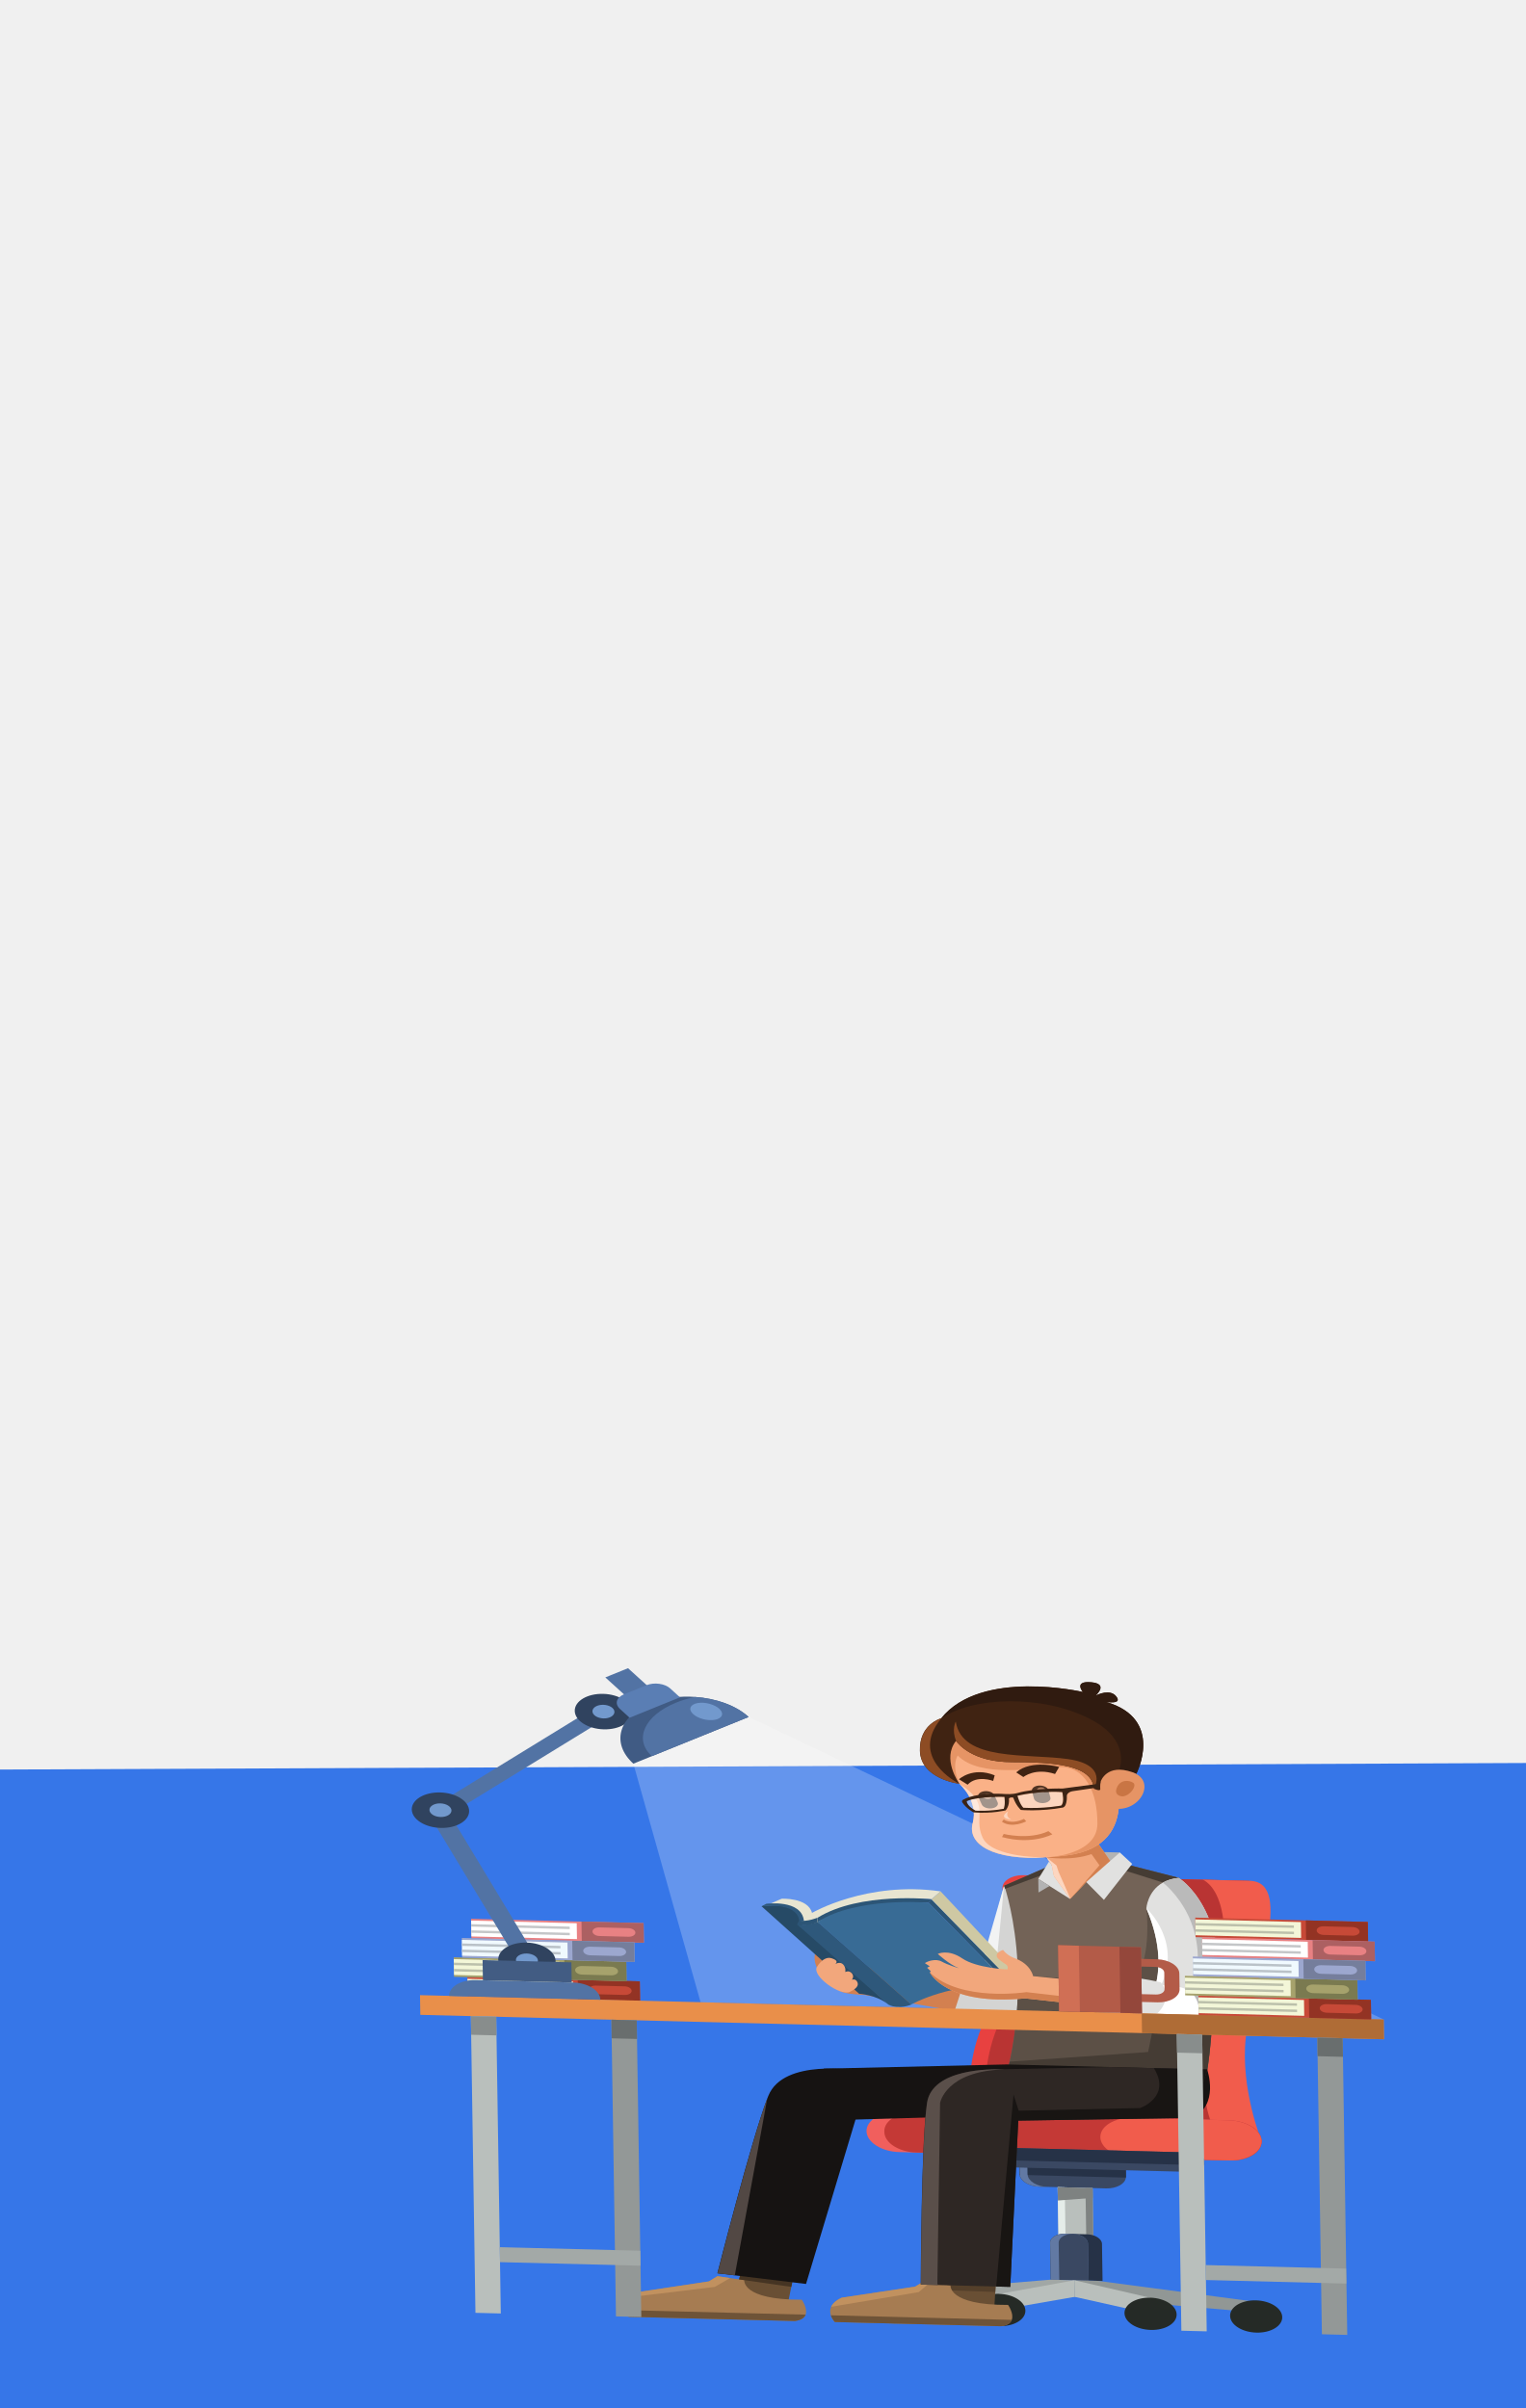
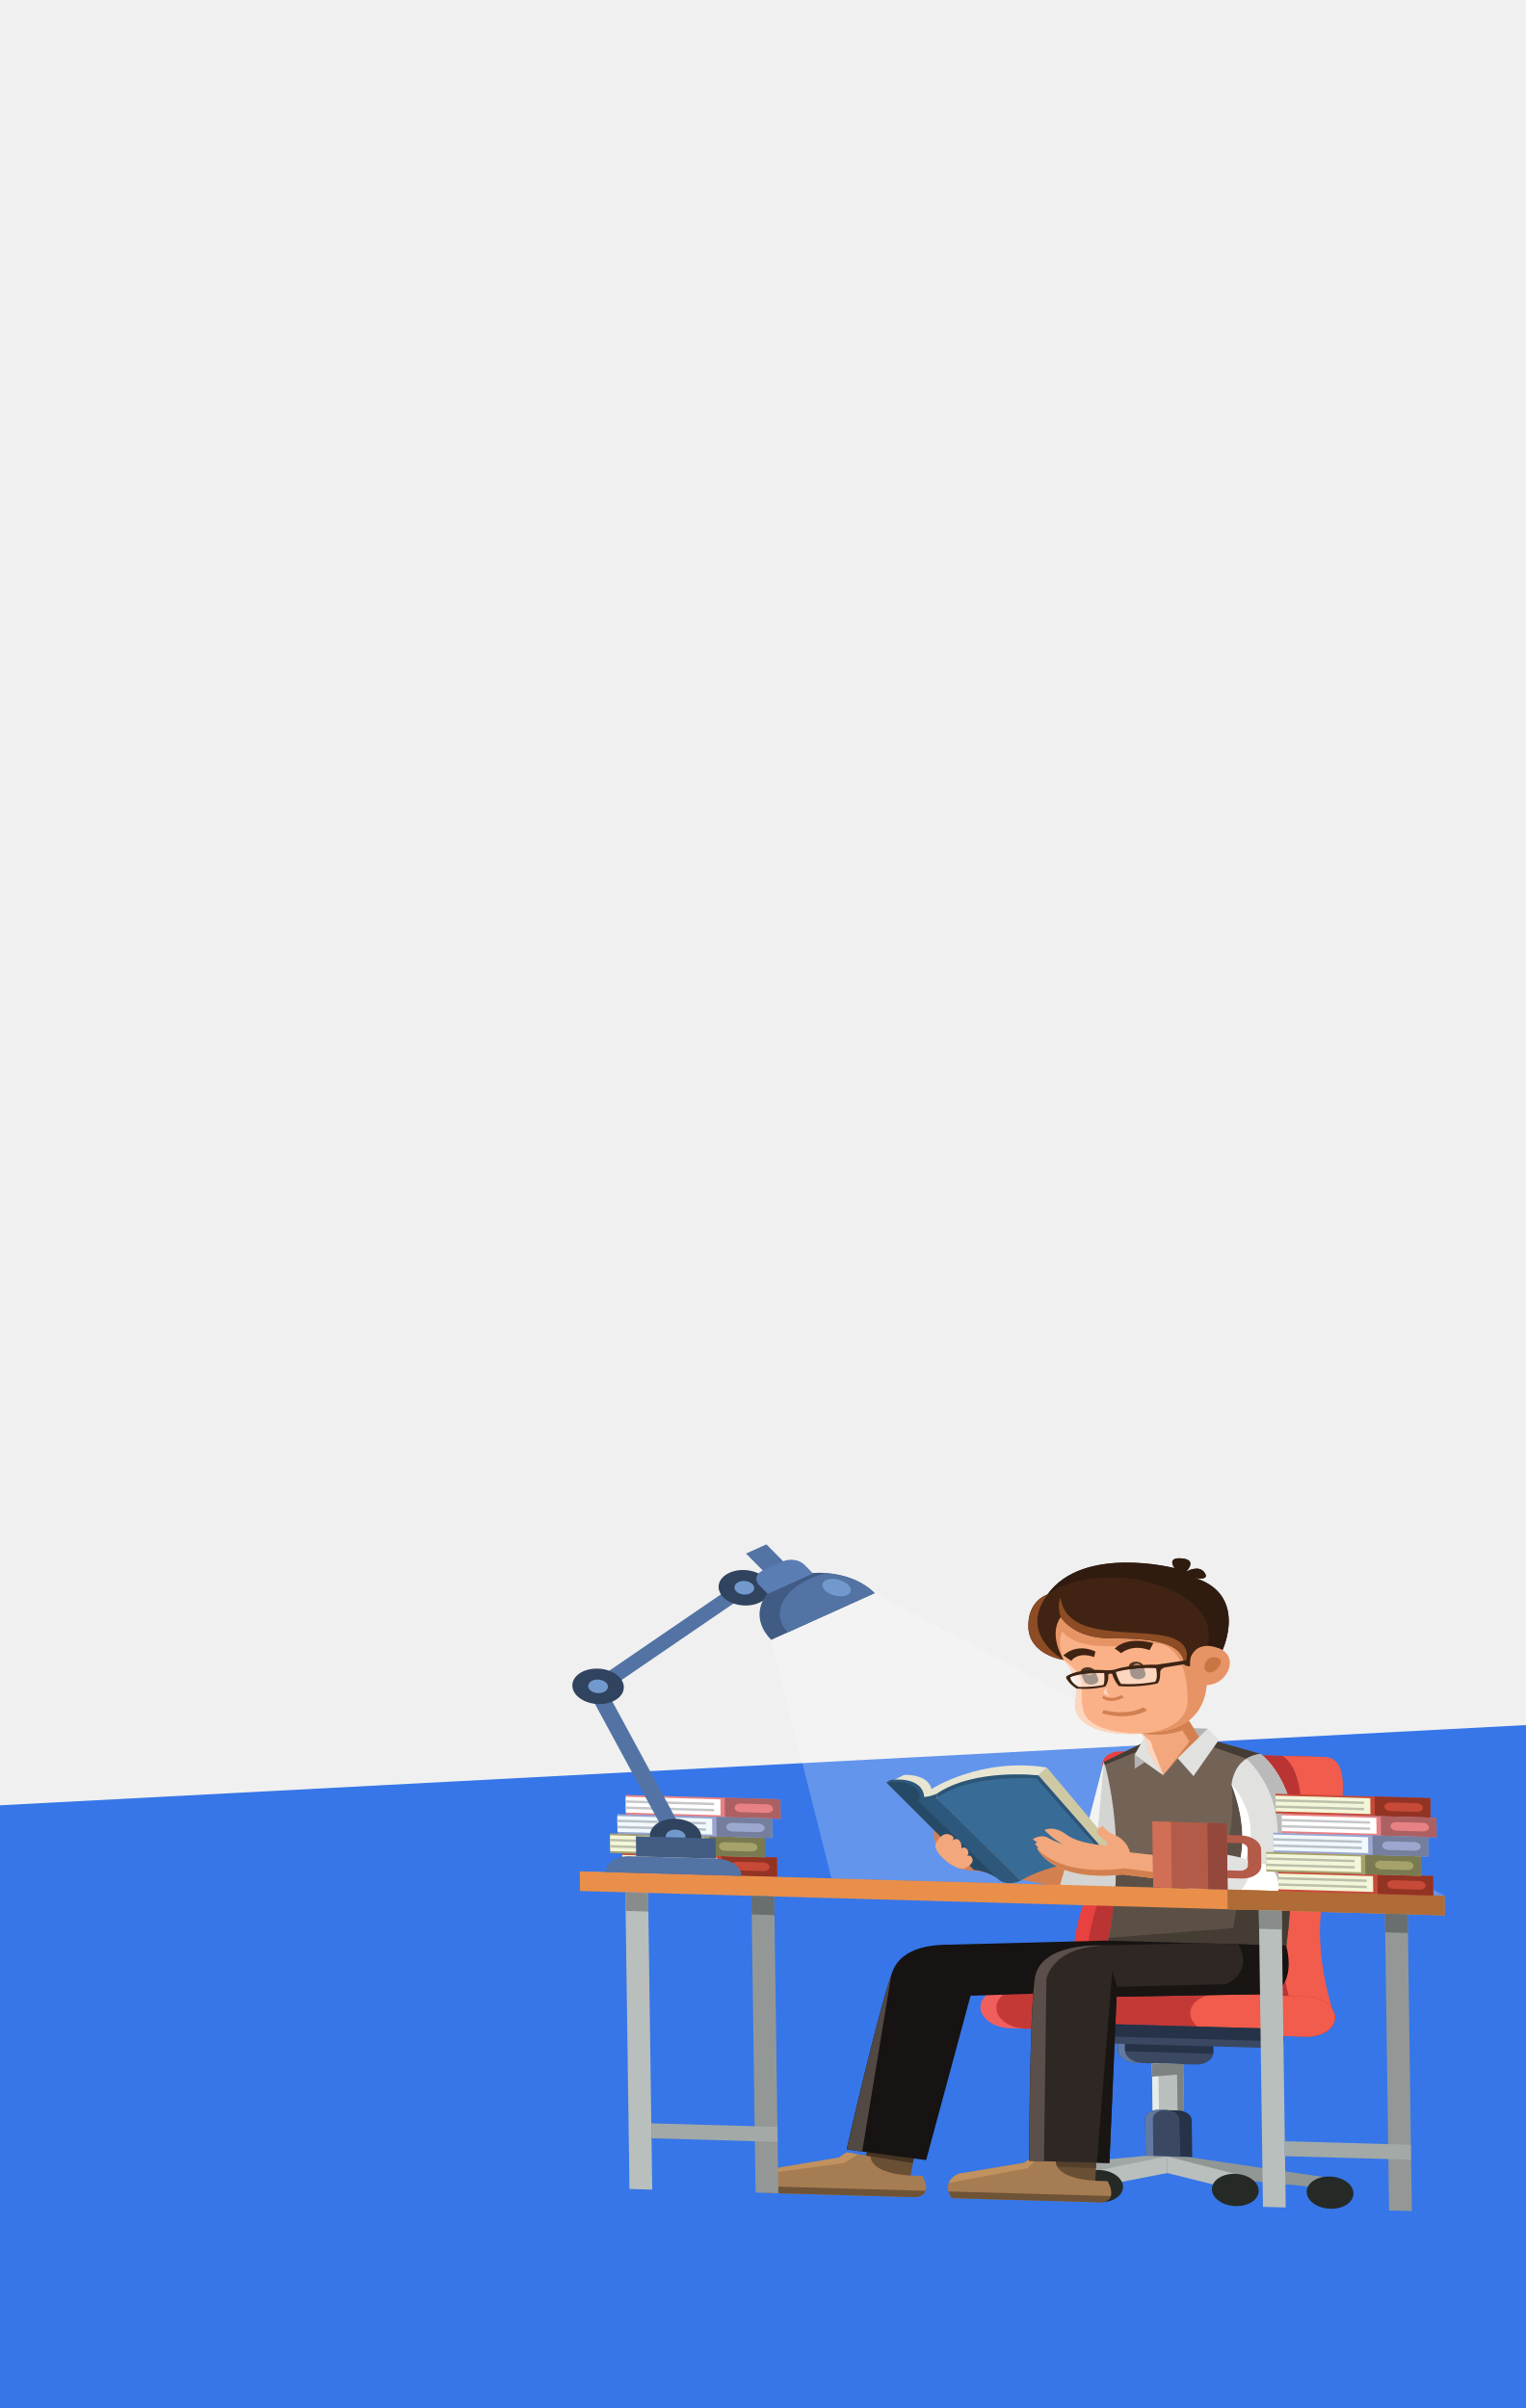
<svg xmlns="http://www.w3.org/2000/svg" xmlns:xlink="http://www.w3.org/1999/xlink" width="475" height="750" viewBox="0 0 125.677 198.438" version="1.1" id="svg8">
  <defs id="defs2">
    <linearGradient id="a">
      <stop id="stop817" offset="0" stop-color="#e7b380" />
      <stop id="stop819" offset="1" stop-color="#eecaa6" />
    </linearGradient>
    <linearGradient gradientUnits="userSpaceOnUse" y2="661.83" y1="663.15" x2="267.96" x1="270.77" id="d">
      <stop id="stop822" offset="0" stop-color="#e5af79" />
      <stop id="stop824" offset="1" stop-opacity="0" stop-color="#e5af79" />
    </linearGradient>
    <linearGradient id="b">
      <stop id="stop827" offset="0" stop-color="#babdb6" />
      <stop id="stop829" offset="1" stop-color="#eeeeec" />
    </linearGradient>
    <linearGradient gradientUnits="userSpaceOnUse" y2="1096.9" y1="1030.9" x2="480" x1="427" id="e">
      <stop id="stop832" offset="0" stop-color="#729fcf" />
      <stop id="stop834" offset="1" stop-color="#3465a4" />
    </linearGradient>
    <linearGradient xlink:href="#a" gradientUnits="userSpaceOnUse" x2="447.57" x1="438.8" id="c" />
    <linearGradient xlink:href="#b" gradientUnits="userSpaceOnUse" y2="990.8" y1="1026.6" x2="469.2" x1="500.62" id="h" />
    <linearGradient xlink:href="#b" gradientUnits="userSpaceOnUse" y2="988.91" y1="1035.6" x2="453.84" x1="480.5" id="g" />
    <linearGradient xlink:href="#b" gradientUnits="userSpaceOnUse" y2="994.17" y1="1062.4" x2="432.16" x1="482.12" id="f" />
    <linearGradient xlink:href="#a" gradientUnits="userSpaceOnUse" y2="482.97" y1="492.2" x2="353.32" x1="319.24" id="i" />
    <linearGradient xlink:href="#a" gradientUnits="userSpaceOnUse" gradientTransform="matrix(-1,0,0,1,918.36,-396.19)" y2="876.67" y1="894.48" x2="627" x1="596.51" id="j" />
    <linearGradient xlink:href="#a" gradientUnits="userSpaceOnUse" y2="391.96" y1="350.95" x2="316.91" x1="318.68" id="k" />
    <filter style="color-interpolation-filters:sRGB;" id="filter1713">
      <feColorMatrix values="1 0 0 0 0 0 1 0 0 0 0 0 1 0 0 -26.754 -90.069 -9.077 125 0 " result="colormatrix" id="feColorMatrix1709" />
      <feComposite in2="colormatrix" operator="arithmetic" k2="1" result="fbSourceGraphic" id="feComposite1711" />
      <feColorMatrix result="fbSourceGraphicAlpha" in="fbSourceGraphic" values="0 0 0 -1 0 0 0 0 -1 0 0 0 0 -1 0 0 0 0 1 0" id="feColorMatrix1715" />
      <feColorMatrix id="feColorMatrix1717" values="1 0 0 0 0 0 1 0 0 0 0 0 1 0 0 -26.754 -90.069 -9.077 125 0 " result="colormatrix" in="fbSourceGraphic" />
      <feComposite in2="colormatrix" id="feComposite1719" operator="arithmetic" k2="1" result="composite" />
    </filter>
  </defs>
  <g id="layer1" transform="translate(0,-98.56248)">
-     <rect style="opacity:1;fill:#3676e8;fill-opacity:1;stroke:none;stroke-width:0.005;stroke-linecap:square;stroke-miterlimit:4;stroke-dasharray:0, 0.052;stroke-dashoffset:0.176;stroke-opacity:1" id="rect1020" width="224.14" height="86.557" x="-42.434" y="244.385" transform="rotate(-0.2461203)" />
-     <g id="g2009" transform="matrix(0.03842746,-0.01044416,0.00970573,0.03571053,137.2271,178.3177)">
+     <rect style="opacity:1;fill:#3676e8;fill-opacity:1;stroke:none;stroke-width:0.005;stroke-linecap:square;stroke-miterlimit:4;stroke-dasharray:0, 0.052;stroke-dashoffset:0.176;stroke-opacity:1" id="rect1020" width="224.14" height="86.557" x="-64.312" y="246.991" transform="rotate(-3.009787)" />
+     <g id="g2009" transform="matrix(0.03448476,-0.01044416,0.00870991,0.03571053,139.8575,168.1123)">
      <g id="g2475" transform="matrix(4.183342,0.9467731,-0.5287072,2.7051,1612.515,-137.8266)">
        <rect height="922.3" width="1330" y="28.8" x="35" id="XMLID_62_" style="fill:url(#XMLID_101_)" />
        <g id="XMLID_1_" transform="matrix(0.6989373,0.09723493,-0.01849172,0.7211308,-1224.068,532.4391)">
-           <polygon points="1008.9,527.1 573.5,207.1 493.4,262.5 537.3,527.2 " id="XMLID_202_" style="opacity:0.23;fill:#ffffff" />
+           <polygon points="537.3,527.2 1008.9,527.1 573.5,207.1 493.4,262.5 " id="XMLID_202_" style="opacity:0.23;fill:#ffffff" />
          <g id="XMLID_203_">
            <g id="XMLID_225_">
              <rect height="21.8" width="119.1" y="505.5" x="376.5" id="XMLID_231_" style="fill:#c74937" />
              <rect height="17.7" width="72.9" y="507.5" x="376.5" id="XMLID_230_" style="fill:#f3f6d8" />
              <rect height="21.8" width="42.8" y="505.5" x="452.7" id="XMLID_229_" style="fill:#933324" />
              <path d="m 485,521.1 h -20 c -2.7,0 -4.8,-2.2 -4.8,-4.8 v 0 c 0,-2.7 2.2,-4.8 4.8,-4.8 h 20 c 2.7,0 4.8,2.2 4.8,4.8 v 0 c 0,2.7 -2.2,4.8 -4.8,4.8 z" id="XMLID_228_" style="fill:#c74937" />
              <rect height="2.7" width="68" y="511.5" x="376.5" id="XMLID_227_" style="fill:#bcc0ab" />
              <rect height="2.7" width="68" y="518.5" x="376.5" id="XMLID_226_" style="fill:#bcc0ab" />
            </g>
            <g id="XMLID_218_">
              <rect height="21.8" width="119.1" y="440.4" x="379.7" id="XMLID_224_" style="fill:#e88183" />
              <rect height="17.7" width="72.9" y="442.4" x="379.7" id="XMLID_223_" style="fill:#ffffff" />
              <rect height="21.8" width="42.8" y="440.4" x="455.9" id="XMLID_222_" style="fill:#ac6062" />
              <path d="m 488.2,456 h -20 c -2.7,0 -4.8,-2.2 -4.8,-4.8 v 0 c 0,-2.7 2.2,-4.8 4.8,-4.8 h 20 c 2.7,0 4.8,2.2 4.8,4.8 v 0 c 0,2.7 -2.2,4.8 -4.8,4.8 z" id="XMLID_221_" style="fill:#e88183" />
              <rect height="2.7" width="68" y="446.4" x="379.7" id="XMLID_220_" style="fill:#c4c6c8" />
              <rect height="2.7" width="68" y="453.3" x="379.7" id="XMLID_219_" style="fill:#c4c6c8" />
            </g>
            <g id="XMLID_211_">
              <rect height="21.8" width="119.1" y="483.9" x="367.3" id="XMLID_217_" style="fill:#a6a26c" />
              <rect height="17.7" width="72.9" y="485.9" x="367.3" id="XMLID_216_" style="fill:#f3f6d8" />
              <rect height="21.8" width="42.8" y="483.9" x="443.6" id="XMLID_215_" style="fill:#7a7a50" />
              <path d="m 475.8,499.6 h -20 c -2.7,0 -4.8,-2.2 -4.8,-4.8 v 0 c 0,-2.7 2.2,-4.8 4.8,-4.8 h 20 c 2.7,0 4.8,2.2 4.8,4.8 v 0 c 0.1,2.6 -2.1,4.8 -4.8,4.8 z" id="XMLID_214_" style="fill:#a6a26c" />
              <rect height="2.7" width="68" y="489.9" x="367.3" id="XMLID_213_" style="fill:#bcc0ab" />
              <rect height="2.7" width="68" y="496.9" x="367.3" id="XMLID_212_" style="fill:#bcc0ab" />
            </g>
            <g id="XMLID_204_">
              <rect height="21.8" width="119.1" y="462.1" x="373.1" id="XMLID_210_" style="fill:#9ca7cf" />
              <rect height="17.7" width="72.9" y="464.2" x="373.1" id="XMLID_209_" style="fill:#f0f9fe" />
              <rect height="21.8" width="42.8" y="462.1" x="449.3" id="XMLID_208_" style="fill:#757e9c" />
              <path d="m 481.6,477.8 h -20 c -2.7,0 -4.8,-2.2 -4.8,-4.8 v 0 c 0,-2.7 2.2,-4.8 4.8,-4.8 h 20 c 2.7,0 4.8,2.2 4.8,4.8 v 0 c 0,2.6 -2.2,4.8 -4.8,4.8 z" id="XMLID_207_" style="fill:#9ca7cf" />
              <rect height="2.7" width="68" y="468.2" x="373.1" id="XMLID_206_" style="fill:#bac2c8" />
              <rect height="2.7" width="68" y="475.1" x="373.1" id="XMLID_205_" style="fill:#bac2c8" />
            </g>
          </g>
          <g id="XMLID_2_">
            <g id="XMLID_69_">
              <path d="m 917.9,376.1 h -156 v 0 c -9.7,0 -16.8,9.1 -14.5,18.5 5.2,20.9 5.9,64.8 -17.4,156.6 0,0 -17.5,67.6 0,115.2 h 37.2 c 0,0 -2.1,-8.6 -4.4,-22.4 h 138 z" id="XMLID_91_" style="fill:#e84140" />
              <g id="XMLID_122_">
-                 <polygon points="911.6,644 928.7,376.1 917.9,376.1 900.8,644 " id="XMLID_123_" style="fill:none" />
+                 <polygon points="900.8,644 911.6,644 928.7,376.1 917.9,376.1 " id="XMLID_123_" style="fill:none" />
                <path d="M 767.2,666.4 H 778 c 0,0 -2.1,-8.6 -4.4,-22.4 h -10.8 c 2.3,13.8 4.4,22.4 4.4,22.4 z" id="XMLID_124_" style="fill:none" />
                <path d="m 772.7,376.1 c -9.7,0 -16.8,9.1 -14.5,18.5 5.2,20.9 5.9,64.8 -17.4,156.6 0,0 -17.5,67.6 0,115.2 h 26.4 c 0,0 -2.1,-8.6 -4.4,-22.4 h 10.8 127.2 l 17.1,-267.9 z" id="XMLID_129_" style="fill:#b93433" />
              </g>
              <path d="m 923.2,666.4 c 0,0 -14.2,-58.1 -9.8,-115.2 4.4,-57.1 36.3,-175.2 4.5,-175.2 h -32.6 c 0,0 31.7,16.4 0.8,175.2 0,0 -9.5,67.6 8,115.2 z" id="XMLID_88_" style="fill:#f15c4c" />
              <path d="M 900.8,688.8 H 672.9 c -12.3,0 -22.4,-10.1 -22.4,-22.4 v 0 c 0,-12.3 10.1,-22.4 22.4,-22.4 h 227.9 c 12.3,0 22.4,10.1 22.4,22.4 v 0 c 0,12.3 -10.1,22.4 -22.4,22.4 z" id="XMLID_85_" style="fill:#f15f5d" />
              <path d="M 901.3,688.8 H 684.7 c -12,0 -21.9,-9.9 -21.9,-21.9 v -1 c 0,-12 9.9,-21.9 21.9,-21.9 h 216.6 c 12,0 21.9,9.9 21.9,21.9 v 1 c 0,12.1 -9.8,21.9 -21.9,21.9 z" id="XMLID_71_" style="fill:#c43936" />
              <path d="m 900.8,688.8 h -66.5 c -12.3,0 -22.4,-10.1 -22.4,-22.4 v 0 c 0,-12.3 10.1,-22.4 22.4,-22.4 h 66.5 c 12.3,0 22.4,10.1 22.4,22.4 v 0 c 0,12.3 -10.1,22.4 -22.4,22.4 z" id="XMLID_86_" style="fill:#f15c4c" />
            </g>
            <g id="XMLID_87_">
              <path d="m 829.2,700.9 v 8.9 c 0,0.4 0,0.7 -0.1,1.1 -0.5,7 -6.5,12.6 -13.7,12.6 h -46 c -7.2,0 -13.1,-5.6 -13.7,-12.6 -0.1,-0.4 -0.1,-0.7 -0.1,-1.1 v -8.9 c 0,-3.4 1.3,-6.6 3.4,-9 2.5,-2.9 6.2,-4.7 10.4,-4.7 h 46 c 4.1,0 7.8,1.8 10.4,4.7 2.2,2.4 3.4,5.5 3.4,9 z" id="XMLID_108_" style="fill:#3a4862" />
              <path d="m 829.2,700.9 v 8.9 c 0,0.4 0,0.7 -0.1,1.1 h -73.3 c -0.1,-0.4 -0.1,-0.7 -0.1,-1.1 v -8.9 c 0,-3.4 1.3,-6.6 3.4,-9 h 66.7 c 2.2,2.4 3.4,5.5 3.4,9 z" id="XMLID_102_" style="fill:#263247" />
              <path d="m 761.3,710.9 c -0.1,-0.4 -0.1,-0.7 -0.1,-1.1 v -8.9 c 0,-3.4 1.3,-6.6 3.4,-9 2.5,-2.9 6.2,-4.7 10.4,-4.7 h -5.4 c -4.1,0 -7.8,1.8 -10.4,4.7 -2.1,2.4 -3.4,5.6 -3.4,9 v 8.9 c 0,0.4 0,0.7 0.1,1.1 0.5,7 6.5,12.6 13.7,12.6 h 5.4 c -7.2,0 -13.2,-5.6 -13.7,-12.6 z" id="XMLID_179_" style="fill:#6279a3" />
              <path d="m 883.4,690.2 v 3.3 c 0,0.5 0,1 -0.1,1.4 -0.7,4.4 -4.5,7.8 -9,7.8 H 710.7 c -4.6,0 -8.4,-3.4 -9,-7.8 -0.1,-0.4 -0.1,-0.9 -0.1,-1.4 v -3.3 c 0,-5 4.1,-9.2 9.2,-9.2 h 163.6 c 4.9,0 9,4.2 9,9.2 z" id="XMLID_105_" style="fill:#3a4862" />
              <path d="m 883.4,690.2 v 3.3 c 0,0.5 0,1 -0.1,1.4 H 701.7 c -0.1,-0.4 -0.1,-0.9 -0.1,-1.4 v -3.3 c 0,-5 4.1,-9.2 9.2,-9.2 h 163.6 c 4.9,0 9,4.2 9,9.2 z" id="XMLID_103_" style="fill:#263247" />
              <rect height="63.8" width="24.1" y="723.5" x="781.9" id="XMLID_90_" style="fill:#b9bfbc" />
              <rect height="63.8" width="4.9" y="723.5" x="781.9" id="XMLID_120_" style="fill:#e5ede9" />
              <rect height="63.8" width="4.9" y="723.5" x="801.1" id="XMLID_176_" style="fill:#7e8281" />
              <path d="M 811.9,785.6 V 827 h -35.8 v -41.3 c 0,-5.8 4.7,-10.4 10.4,-10.4 h 15 c 5.7,-0.1 10.4,4.6 10.4,10.3 z" id="XMLID_109_" style="fill:#263247" />
              <path d="M 802.2,785.6 V 827 h -26.1 v -41.3 c 0,-5.8 4.7,-10.4 10.4,-10.4 h 5.3 c 5.7,-0.1 10.4,4.6 10.4,10.3 z" id="XMLID_106_" style="fill:#6279a3" />
              <path d="m 792.1,775.2 c -5.6,0.1 -10.1,4.7 -10.1,10.4 V 827 h 20.3 v -41.3 c -0.1,-5.7 -4.6,-10.3 -10.2,-10.5 z" id="XMLID_178_" style="fill:#3a4862" />
-               <polygon points="670,857.5 792.5,845.5 792.5,827 776.1,827 670,845.5 " id="XMLID_94_" style="fill:#a1a7a5" />
+               <polygon points="670,845.5 670,857.5 792.5,845.5 792.5,827 776.1,827 " id="XMLID_94_" style="fill:#a1a7a5" />
              <circle r="18" cy="862.3" cx="667.4" id="XMLID_92_" style="fill:#386b95" />
-               <polygon points="740.3,862.3 792.5,845.5 792.5,827 740.3,844.4 " id="XMLID_95_" style="fill:#b9bfbc" />
+               <polygon points="740.3,844.4 740.3,862.3 792.5,845.5 792.5,827 " id="XMLID_95_" style="fill:#b9bfbc" />
              <circle r="18" cy="862.3" cx="740.3" id="XMLID_96_" style="fill:#252a26" />
-               <polygon points="915,857.5 792.5,845.5 792.5,827 808.9,827 915,845.5 " id="XMLID_99_" style="fill:#919795" />
+               <polygon points="915,845.5 915,857.5 792.5,845.5 792.5,827 808.9,827 " id="XMLID_99_" style="fill:#919795" />
              <circle r="18" cy="862.3" cx="917.6" id="XMLID_98_" style="fill:#252a26" />
-               <polygon points="844.7,862.3 792.5,845.5 792.5,827 844.7,844.4 " id="XMLID_93_" style="fill:#b9bfbc" />
+               <polygon points="844.7,844.4 844.7,862.3 792.5,845.5 792.5,827 " id="XMLID_93_" style="fill:#b9bfbc" />
              <circle r="18" cy="862.3" cx="844.7" id="XMLID_89_" style="fill:#252a26" />
-               <polygon points="781.9,738.4 806.1,734.5 806.1,723.5 781.9,723.5 " id="XMLID_97_" style="fill:#7e8281" />
+               <polygon points="781.9,723.5 781.9,738.4 806.1,734.5 806.1,723.5 " id="XMLID_97_" style="fill:#7e8281" />
            </g>
          </g>
          <g id="XMLID_3_">
            <path d="m 712.6,529.7 -62.1,-15.4 c 0,0 -11.2,-0.1 -15.6,-2.8 -4.4,-2.7 2.3,-38.5 25.3,-25.6 l 67.4,15.4 z" id="XMLID_61_" style="fill:#d38050" />
            <path d="m 617.9,484.7 c 0,0 -2.9,-9.1 -0.4,-18.6 2.6,-9.4 12.2,15.7 0.4,18.6 z" id="XMLID_59_" style="fill:#d38050" />
            <g id="XMLID_125_">
-               <polygon points="599,827 596.9,842.4 594.4,860.8 558,852.3 560.9,835.5 563.1,823 " id="XMLID_174_" style="fill:#694f34" />
+               <polygon points="563.1,823 599,827 596.9,842.4 594.4,860.8 558,852.3 560.9,835.5 " id="XMLID_174_" style="fill:#694f34" />
              <path d="m 606.5,873 c -0.8,3.4 -2.9,6.2 -7.5,7.4 H 484.3 c 0,0 -1.9,-3 -2.7,-7.4 -0.8,-4 -0.7,-9.1 2.4,-14.1 1.2,-2 2.9,-4 5.3,-5.8 l 50.8,-14.4 6,-6.1 8.6,1.7 9.8,1.9 c 0,0 -2.2,22.2 39.5,20.2 0,0 4.1,9.4 2.5,16.6 z" id="XMLID_173_" style="fill:#a67c52" />
              <path d="m 606.5,873 c -0.8,3.4 -2.9,6.2 -7.5,7.4 H 484.3 c 0,0 -1.9,-3 -2.7,-7.4 z" id="XMLID_133_" style="fill:#6e5337" />
              <path d="m 554.7,834.3 -10.7,10.3 -60.1,14.2 c 1.2,-2 2.9,-4 5.3,-5.8 l 50.8,-14.4 6,-6.1 z" id="XMLID_137_" style="fill:#c1915f" />
-               <polygon points="560.9,835.5 563.1,823 599,827 596.9,842.4 " id="XMLID_136_" style="fill:#453423" />
-             </g>
-             <polygon points="748.1,388.4 729.6,497.4 719.3,497.4 711.2,536.4 768.4,544 782,428.7 " id="XMLID_126_" style="fill:#d4d4d3" />
-             <polygon points="742.7,465.6 748.1,388.4 733.1,468.9 " id="XMLID_117_" style="fill:#f2f3f3" />
+               <polygon points="596.9,842.4 560.9,835.5 563.1,823 599,827 " id="XMLID_136_" style="fill:#453423" />
+             </g>
+             <polygon points="782,428.7 748.1,388.4 729.6,497.4 719.3,497.4 711.2,536.4 768.4,544 " id="XMLID_126_" style="fill:#d4d4d3" />
+             <polygon points="733.1,468.9 742.7,465.6 748.1,388.4 " id="XMLID_117_" style="fill:#f2f3f3" />
            <path d="m 884.7,603.2 c -0.7,4.9 -1.1,7.6 -1.1,7.6 L 754,597.9 l -5.8,-0.6 c 6.1,-37.8 8.3,-72.8 8.5,-102.9 0.4,-53.5 -5.8,-91.5 -7.8,-102.6 -0.4,-2.2 -0.7,-3.4 -0.7,-3.4 l 32.7,-24.2 0.4,-0.3 39.1,-7.4 9.6,3.6 39,14.6 c 0.7,1.6 1.4,3.2 2,4.9 3.4,8.7 6.3,18 8.6,27.5 18.7,74.9 8.6,168.9 5.1,196.1 z" id="XMLID_165_" style="fill:#736357" />
            <path d="m 884.9,602 c 0,0.4 -0.1,0.8 -0.1,1.1 l -5,-0.2 -125.8,-5 -5.8,-0.6 c 0.7,-4.3 1.3,-8.5 1.9,-12.6 v 0 c 4.7,-33 6.4,-63.5 6.5,-90.2 l 2.2,-6.2 50.6,2.8 -1.3,-8.8 30.9,1.5 c 10.2,-21.4 7.2,-74 7.2,-74 l 33.2,-2.5 c 5.9,23.5 9,48.9 10.4,73.4 2.8,52.6 -2.4,101.8 -4.9,121.3 z" id="XMLID_166_" style="fill:#5c5046" />
            <path d="m 884.9,602 -5.2,0.9 -125.7,-5 -5.8,-0.6 c 0.7,-4.3 1.3,-8.5 1.9,-12.6 v 0 l 95.7,-14.7 13,-96 31,6.6 c 2.8,52.7 -2.4,101.9 -4.9,121.4 z" id="XMLID_145_" style="fill:#453c34" />
            <path d="m 780.8,364.2 -1.3,7.9 -30.7,19.7 c -0.4,-2.2 -0.7,-3.4 -0.7,-3.4 z" id="XMLID_146_" style="fill:#453c34" />
            <path d="m 870.8,379.6 -5,4.5 -37.4,-17.6 1.4,-6.5 39,14.6 c 0.7,1.7 1.3,3.3 2,5 z" id="XMLID_159_" style="fill:#453c34" />
            <path d="m 894.1,527.2 h -19.3 l -33,-0.1 c 0,0 5.4,-9.2 9,-27.2 4,-19.7 5.6,-50 -4.7,-90.2 0,0 1,-19.2 11.7,-29.3 2.9,-2.7 6.5,-4.8 10.9,-5.7 0.1,0 36.3,33.8 25.4,152.5 z" id="XMLID_168_" style="fill:#e1e1e0" />
            <path d="m 853.5,501.1 -2.6,-1.2 c 4,-19.7 5.6,-50 -4.7,-90.2 0,-0.1 26.3,38.4 7.3,91.4 z" id="XMLID_150_" style="fill:#ffffff" />
            <path d="m 894.1,527.2 h -19.3 l -2.2,-5.7 c 25.7,-93.1 -14.8,-141.1 -14.8,-141.1 2.9,-2.7 6.5,-4.8 10.9,-5.7 0.1,0 36.3,33.8 25.4,152.5 z" id="XMLID_162_" style="fill:#bababa" />
            <path d="m 748.1,587.9 c 0,0 74.4,0 138.3,0 0,0 8.4,40.1 -11.1,54.4 H 733.1 Z" id="XMLID_118_" style="fill:#161312" />
            <g id="XMLID_127_">
-               <polygon points="738.4,827 737.7,842.3 736.8,860.8 700.3,852.3 700.8,841.7 701.5,823 " id="XMLID_175_" style="fill:#694f34" />
-               <polygon points="700.8,841.7 701.5,823 738.4,827 737.7,842.3 " id="XMLID_135_" style="fill:#543f2a" />
+               <polygon points="701.5,823 738.4,827 737.7,842.3 736.8,860.8 700.3,852.3 700.8,841.7 " id="XMLID_175_" style="fill:#694f34" />
+               <polygon points="737.7,842.3 700.8,841.7 701.5,823 738.4,827 " id="XMLID_135_" style="fill:#543f2a" />
              <path d="m 748.8,873 c -0.8,3.4 -2.9,6.2 -7.5,7.4 H 626.6 c 0,0 -1.9,-3 -2.7,-7.4 -0.5,-2.8 -0.7,-6 0.3,-9.4 1,-3.5 3.2,-7.2 7.4,-10.5 l 50.8,-14.4 6,-6.1 4.3,0.8 14.2,2.8 c 0,0 -2.2,22.2 39.5,20.2 0,0 4.1,9.4 2.4,16.6 z" id="XMLID_172_" style="fill:#a67c52" />
              <path d="m 748.8,873 c -0.8,3.4 -2.9,6.2 -7.5,7.4 H 626.6 c 0,0 -1.9,-3 -2.7,-7.4 z" id="XMLID_128_" style="fill:#6e5337" />
              <path d="m 692.7,833.4 -7.8,11.2 -60.7,18.9 c 1,-3.5 3.2,-7.2 7.4,-10.5 l 50.8,-14.4 6,-6.1 z" id="XMLID_138_" style="fill:#c1915f" />
            </g>
-             <polygon points="630.4,654.8 747.3,644.6 748.1,587.9 621.6,597.8 " id="XMLID_121_" style="fill:#161312" />
+             <polygon points="621.6,597.8 630.4,654.8 747.3,644.6 748.1,587.9 " id="XMLID_121_" style="fill:#161312" />
            <path d="m 886.5,587.9 -11.1,54.4 -120,8 -7.3,185.9 h -61.8 c 0,0 1.8,-159.1 6.2,-203 3.6,-35.3 37.6,-39.4 50.9,-39.7 l 75.1,-5.6 z" id="XMLID_171_" style="fill:#2e2724" />
            <path d="m 746.6,593.5 c -40.8,3.2 -45,39.3 -45,39.3 l -3.8,201.6 0.3,1.8 h -11.7 c 0,0 1.8,-159.1 6.2,-203 3.9,-38.5 44.1,-40 54,-39.7 z" id="XMLID_164_" style="fill:#5a4f4a" />
            <path d="m 886.5,587.9 -11.1,54.4 -120,8 -7.3,185.9 h -9.7 l 14,-214.9 3.4,17.9 83.9,-6.4 c 0,0 21.9,-13.3 9.9,-44.9 z" id="XMLID_140_" style="fill:#181513" />
-             <polygon points="793.6,401.4 785.5,374.3 779.5,359.9 771.8,379.8 " id="XMLID_139_" style="fill:#e1e1e0" />
-             <polygon points="771.8,379.8 771.8,395 779.5,387.4 " id="XMLID_143_" style="fill:#b3b3b3" />
-             <polygon points="828.4,348 808.8,348 823.7,368.2 " id="XMLID_144_" style="fill:#b3b3b3" />
-             <polygon points="810.5,331.6 816.9,346.5 823.7,362.6 804.9,382 793.6,401.4 793.4,400.8 782.7,376.4 781.2,364 777.7,355.7 774.8,348.7 779.6,346.4 " id="XMLID_163_" style="fill:#f2a77c" />
+             <polygon points="771.8,379.8 793.6,401.4 785.5,374.3 779.5,359.9 " id="XMLID_139_" style="fill:#e1e1e0" />
+             <polygon points="779.5,387.4 771.8,379.8 771.8,395 " id="XMLID_143_" style="fill:#b3b3b3" />
+             <polygon points="823.7,368.2 828.4,348 808.8,348 " id="XMLID_144_" style="fill:#b3b3b3" />
+             <polygon points="793.6,401.4 793.4,400.8 782.7,376.4 781.2,364 777.7,355.7 774.8,348.7 779.6,346.4 810.5,331.6 816.9,346.5 823.7,362.6 804.9,382 " id="XMLID_163_" style="fill:#f2a77c" />
            <g id="XMLID_55_">
              <path d="m 615.2,424.2 c 0,0 38.2,-37.4 89,-27.7 l -6.4,9.1 c 0,0 -50.1,-4.6 -78.8,31.2 0,0 -8.8,3 -12.7,-3.8 0,0 4.3,-17 -20.5,-17.4 l 8.6,-6.4 c -0.1,0 18.2,-2.2 20.8,15 z" id="XMLID_45_" style="fill:#e8e5d1" />
              <path d="m 697.8,405.6 c 0,0 -49.2,-6.6 -78.8,23.8 v 4.7 c 0,0 27.2,-25.2 76.9,-24.5 z" id="XMLID_6_" style="fill:#2c5576" />
              <path d="m 618.9,434.1 63.8,89.6 c 0,0 28.5,-27.2 68.6,-23.6 l -55.5,-90.5 c 0,-0.1 -49.1,-5.2 -76.9,24.5 z" id="XMLID_5_" style="fill:#386b95" />
-               <polygon points="697.8,405.6 695.8,409.5 751.3,500 754.3,498.3 " id="XMLID_7_" style="fill:#2c5576" />
+               <polygon points="754.3,498.3 697.8,405.6 695.8,409.5 751.3,500 " id="XMLID_7_" style="fill:#2c5576" />
              <path d="m 580.4,418.2 66.5,95 c 0,0 11.7,0.4 20.1,11.2 l -59.5,-87.7 c -0.1,0.1 2.1,-25.8 -27.1,-18.5 z" id="XMLID_44_" style="fill:#264a66" />
              <path d="m 682.8,523.7 c 0,0 -8.4,6.5 -15.8,0.8 l -62.2,-86.9 c 0,0 6.4,1.5 14.2,-3.5 z" id="XMLID_27_" style="fill:#2e587b" />
              <path d="m 618.9,429.4 c 0,0 -7.4,5.2 -12.7,3.6 l -1.5,4.7 c 0,0 8,2.3 14.2,-3.5 z" id="XMLID_28_" style="fill:#2c5576" />
              <path d="m 606.2,433 c 0,0 0.3,-20.4 -25.9,-14.7 l 3.4,-3 c 0,0 24.5,-6.3 25.8,18 0.1,-0.1 -2,1.6 -3.3,-0.3 z" id="XMLID_29_" style="fill:#2e587b" />
-               <polygon points="751.7,494.1 697.8,405.6 704.2,396.5 757.5,487.9 " id="XMLID_43_" style="fill:#cec8a3" />
+               <polygon points="757.5,487.9 751.7,494.1 697.8,405.6 704.2,396.5 " id="XMLID_43_" style="fill:#cec8a3" />
            </g>
            <path d="m 823.7,362.6 -18.8,19.4 -11.2,19.4 20.5,-38.5 -5.4,-12.3 c -14.4,8.8 -31.1,4.9 -31.1,4.9 l 1.9,-9.2 30.9,-14.7 6.4,14.8 z" id="XMLID_157_" style="fill:#d38050" />
            <g id="XMLID_119_">
              <path d="m 792.5,352.6 c -4.4,1.1 -8.5,2 -12.5,2.6 -1.4,0.3 -2.3,0.4 -2.3,0.4 -37.4,5.2 -54.6,-12.9 -50.6,-36 4.5,-25.9 -8.8,-43.7 -8.8,-43.7 -11.8,-23.9 -16.2,-52.3 13.5,-69.4 6.6,-3.9 15,-7.2 25.4,-9.7 27.1,-6.7 43.5,5.2 53.2,19.3 10.6,15.4 13.3,33.4 13.3,33.4 0,0 22.5,88.9 -31.2,103.1 z" id="XMLID_161_" style="fill:#fab187" />
              <path d="m 792.5,352.6 c -4.4,1.1 -8.5,2 -12.5,2.6 7.8,-1.5 32.8,-8.6 33.2,-38.5 0.5,-35.6 -7.9,-64.3 -25.9,-62.3 -17.9,1.9 -55,14.4 -69.8,-10.1 0,0 -4.8,10.4 0.9,31.6 -11.8,-23.9 -16.2,-52.3 13.5,-69.4 h 49.3 l 29.4,9.6 c 10.6,15.4 13.3,33.4 13.3,33.4 0,0 22.3,88.9 -31.4,103.1 z" id="XMLID_153_" style="fill:#e69465" />
              <path d="m 740.6,302.3 v 0 c -3,0.9 -6.2,-0.9 -7,-3.9 l -2.2,-7.9 c -0.9,-3 0.9,-6.2 3.9,-7 v 0 c 3,-0.9 6.2,0.9 7,3.9 l 2.2,7.9 c 0.9,3 -0.9,6.2 -3.9,7 z" id="XMLID_56_" style="fill:#503423" />
              <path d="m 776.3,295 v 0 c -3.1,0.5 -6.1,-1.6 -6.6,-4.7 l -1.3,-8.1 c -0.5,-3.1 1.6,-6.1 4.7,-6.6 v 0 c 3.1,-0.5 6.1,1.6 6.6,4.7 l 1.3,8.1 c 0.6,3.1 -1.6,6 -4.7,6.6 z" id="XMLID_110_" style="fill:#503423" />
              <circle r="2.9" cy="289.3" cx="737.7" id="XMLID_107_" style="fill:#b38062" />
              <circle r="2.9" cy="280.4" cx="774.8" id="XMLID_112_" style="fill:#b38062" />
              <path d="m 762.6,266.5 c 0,0 8.1,-11.1 21.9,-4.3 l 2.9,-7.9 c 0,0 -19.1,-8.1 -29.7,7.2 z" id="XMLID_111_" style="fill:#402312" />
              <path d="m 741.7,271.7 c 0,0 -11.2,-6.5 -17.7,4.9 l -5.9,-5.8 c 0,0 9.6,-14.7 24.7,-5.4 z" id="XMLID_114_" style="fill:#402312" />
              <path d="m 840.6,259.8 c -4.3,-3.6 -11.2,-2.5 -12.1,-2.3 0,0 -0.1,0 -0.1,0 -14.7,5.3 -12.7,19.9 -12.7,19.9 0,3.6 -4.6,0.1 -4.6,0.1 -0.7,-26.4 -26.8,-28.5 -56.2,-27.3 -27.6,1.2 -37.2,-19.4 -38.3,-21.9 0,-0.2 -0.1,-0.3 -0.1,-0.3 -10.1,20.5 1.3,46.4 1.8,47.8 0,0 0,0 0,0 0,0 -26.8,-4 -26.9,-36.1 -0.1,-28.5 14.1,-36 15,-36.5 v 0 c 28.2,-56.9 98.1,-33.4 98.1,-33.4 0,0 -6.5,-12.4 5.9,-11.1 11.6,1.2 3.8,13.2 2.8,14.8 1.4,-1.2 10.1,-8.2 14.2,0.2 4.6,9.2 -7,6.5 -7,6.5 40.6,17.6 20.2,79.6 20.2,79.6 z" id="XMLID_160_" style="fill:#402312" />
              <path d="m 840.6,259.8 c -4.3,-3.6 -11.2,-2.5 -12.1,-2.3 3.1,-12.6 4.7,-38.9 -19.7,-58.1 -32.3,-25.4 -80,-21.6 -102.2,3.9 28.2,-56.9 98.1,-33.4 98.1,-33.4 0,0 -6.5,-12.4 5.9,-11.1 11.6,1.2 3.8,13.2 2.8,14.8 1.4,-1.2 10.1,-8.2 14.2,0.2 4.6,9.2 -7,6.5 -7,6.5 40.4,17.5 20,79.5 20,79.5 z" id="XMLID_155_" style="fill:#301b10" />
              <path d="m 816,269.1 c 0,0 4.3,-20.4 21.9,-11.1 17.6,9.3 4.1,46.4 -14.2,40.8 0.1,0 -10.1,-7.4 -7.7,-29.7 z" id="XMLID_37_" style="fill:#e69465" />
              <path d="m 830.9,285.3 c 0,0 -6.3,0.1 -3.9,-9.4 2.3,-9.5 8.5,-9.1 11.3,-6.2 2.9,2.8 -1.8,14.5 -7.4,15.6 z" id="XMLID_57_" style="fill:#c97544" />
              <path d="m 748.6,314.4 c 0,0 4.8,6 14,-1.2 l 1.5,2.7 c 0,0 -9.9,8.7 -16.8,1.1 z" id="XMLID_113_" style="fill:#d38050" />
              <path d="m 748.4,330.6 c 0,0 17.3,6.4 30.9,-4.4 l 2.7,3.4 c 0,0 -14.2,12.9 -34.8,4.5 z" id="XMLID_115_" style="fill:#d38050" />
              <path d="m 811.1,277.5 c -0.7,-26.4 -26.8,-28.5 -56.2,-27.3 -27.6,1.2 -37.2,-19.4 -38.3,-21.9 0,-0.1 -0.1,-0.2 -0.1,-0.3 -3.1,-12.7 0,-21.6 0,-21.6 3.8,44.8 48.9,33.4 77.2,38.8 28.2,5.5 17.4,32.3 17.4,32.3 z" id="XMLID_156_" style="fill:#8d4c24" />
              <path d="m 718.4,275.9 c 0,0 -26.8,-4 -26.9,-36.1 -0.1,-28.5 14.1,-36 15,-36.5 -22.9,45 10.2,71.3 11.9,72.6 0,0 0,0 0,0 z" id="XMLID_154_" style="fill:#8d4c24" />
            </g>
            <path d="m 644.1,648.2 -37,190.5 -49.2,-7.6 -11.9,-1.8 c 0,0 24.8,-149.7 36.3,-196.5 v -0.1 c 0.3,-1.1 0.5,-2.1 0.8,-3.1 11,-42.7 61.5,-30.6 61.5,-30.6 16.8,4.9 -0.5,49.2 -0.5,49.2 z" id="XMLID_170_" style="fill:#161312" />
            <path d="m 867.6,496.5 -31.4,-4.6 -3.3,35.2 48.5,0.1 c -0.1,0 2.4,-26.9 -13.8,-30.7 z" id="XMLID_132_" style="fill:#ffffff" />
            <path d="m 812.2,520.6 -50.8,-7 c -54.2,10.8 -65.2,-25.4 -65.5,-26.3 0,0 0,0 0,0 l 0.7,-1.3 -2.5,-3.8 1.8,-1.7 -3.3,-3.4 c 1.4,-1.9 7.4,-5.9 11.7,-2.2 4,3.5 10.9,6.6 11.8,6.9 -6.8,-3.9 -14.5,-15.4 -14.5,-15.4 0,0 7.1,-6.1 16.9,4.4 9.8,10.5 31.1,11 31.1,11 0.7,-5.9 -1,-4.6 -5.8,-11 -4.7,-6.4 2.9,-10.7 2.9,-10.7 3,6.5 7.7,8.8 7.7,8.8 11.4,6 12.8,19.7 12.8,19.7 l 36.6,4.2 10.5,1.2 c 1.2,10.8 -2.1,26.6 -2.1,26.6 z" id="XMLID_70_" style="fill:#f2a77c" />
            <path d="m 813.6,486.2 c 0,0 3,18.7 -2.9,41 h 41.5 c 0,0 12.3,-17.1 3.1,-35.3 0,0 -20.6,-7.5 -41.7,-5.7 z" id="XMLID_134_" style="fill:#e1e1e0" />
-             <polygon points="816.9,401.4 836.8,360.4 828.4,348 804.9,382 " id="XMLID_116_" style="fill:#e1e1e0" />
+             <polygon points="804.9,382 816.9,401.4 836.8,360.4 828.4,348 " id="XMLID_116_" style="fill:#e1e1e0" />
            <path d="m 777.7,355.6 c -37.4,5.2 -54.6,-12.9 -50.6,-36 4.5,-25.9 -8.8,-43.7 -8.8,-43.7 22.3,21.9 8.8,35.2 15.5,59.4 6.5,23 43.9,20.3 43.9,20.3 z" id="XMLID_158_" style="fill:#fdd6c0" />
            <path d="m 753.9,314.4 c 0,0 -4.7,-2.8 -2.1,-9.2 0,0 -8.1,7.7 2.1,9.2 z" id="XMLID_58_" style="fill:#fdd6c0" />
-             <polygon points="782.7,376.4 781.2,364 777.7,355.7 777.7,355.6 784.5,364.3 785.9,371.4 793.6,400.3 793.4,400.8 " id="XMLID_152_" style="fill:#fdd6c0" />
+             <polygon points="777.7,355.6 784.5,364.3 785.9,371.4 793.6,400.3 793.4,400.8 782.7,376.4 781.2,364 777.7,355.7 " id="XMLID_152_" style="fill:#fdd6c0" />
            <path d="M 582.3,632.8 558,831.1 546.1,829.3 c 0,0 24.8,-149.7 36.2,-196.5 z" id="XMLID_167_" style="fill:#524844" />
            <path d="m 812.2,520.6 -50.8,-7 c -54.2,10.8 -65.2,-25.4 -65.5,-26.3 21,32.5 66.5,19.3 66.5,19.3 l 40.8,5.9 c 2.3,-5.7 1.3,-14.9 0.5,-19.6 l 10.5,1.2 c 1.3,10.7 -2,26.5 -2,26.5 z" id="XMLID_67_" style="fill:#d38050" />
            <path d="m 617.9,484.7 c 0,0 4.5,-13.2 10.4,-10.4 5.9,2.8 2.2,6.5 2.2,6.5 0,0 3.4,-3.6 5.6,0 2.2,3.6 1.4,8.5 1.4,8.5 0,0 2.5,-2.5 4.5,1.1 2,3.6 0,7.3 0,7.3 0,0 2.2,-1.5 3.4,1.5 1.2,3 1.4,7 -5,12.2 -6.5,5.2 -25.8,-16.4 -22.5,-26.7 z" id="XMLID_60_" style="fill:#f2a77c" />
            <g id="XMLID_65_">
              <path d="m 723.2,295 c 0,0 0.2,6.1 6,10.4 0,0 7.8,1.1 19.5,-2.9 0,0 1.6,-4.9 0.6,-13.3 0.1,0.1 -18.3,-0.6 -26.1,5.8 z" id="XMLID_66_" style="opacity:0.47;fill:#ffffff" />
              <path d="m 758.2,287.6 c 0,0 1.1,8.5 3.9,13.2 0,0 11.5,1.7 26.2,-3.5 0,0 2.6,-4.4 0.9,-15.1 0.1,0 -14.6,-1.4 -31,5.4 z" id="XMLID_68_" style="opacity:0.47;fill:#ffffff" />
              <path d="m 789.7,278.2 c 0,0 -19.4,0.1 -31.5,6.4 v 0 c -3.7,1.7 -7.7,1.4 -7.7,1.4 -20.8,-1.4 -29,6.9 -29,6.9 l -0.3,0.2 c -1.1,0.7 -1.5,2.1 -1.1,3.3 2.7,7 7.8,11 7.8,11 12.6,1.1 22.1,-3.2 22.1,-3.2 0,0 2.9,-4.9 2.4,-13.5 0.9,-1.2 2,-1.2 3,-0.9 1.8,8.9 5.1,13.5 5.1,13.5 0,0 13.6,1.4 29.2,-3.9 0,0 1.3,-1 1.7,-2.9 0,0 1.1,-3.5 1,-9.7 -0.1,-2.8 1.7,-5.3 4.4,-6 l 17.6,-4.9 v -4 z m -60.5,27.2 c -6.4,-5.5 -6,-10.4 -6,-10.4 8.4,-6.1 26.1,-5.8 26.1,-5.8 0,0 0.7,8.3 -0.6,13.3 -9.7,3.5 -19.5,2.9 -19.5,2.9 z m 33,-4.6 c -2.5,-4.2 -3.9,-13.2 -3.9,-13.2 0,0 14.3,-6.5 31,-5.4 0,0 1.7,11.3 -0.9,15.1 0,0 -12.1,4.2 -26.2,3.5 z" id="XMLID_151_" style="fill:#3c2415" />
            </g>
          </g>
          <g id="XMLID_84_">
            <rect height="22" width="665.2" y="527.1" x="343.6" id="XMLID_72_" style="fill:#e98f4a" />
            <rect height="22" width="167" y="527.1" x="841.8" id="XMLID_78_" style="fill:#af6c36" />
            <rect height="331.2" width="17.5" y="549.1" x="378.5" id="XMLID_73_" style="fill:#b9bfbc" />
            <rect height="20.8" width="17.5" y="549.1" x="378.5" id="XMLID_74_" style="fill:#888d8c" />
            <rect height="331.2" width="17.5" y="549.1" x="475.5" id="XMLID_75_" style="fill:#939897" />
            <rect height="20.8" width="17.5" y="549.1" x="475.5" id="XMLID_77_" style="fill:#696e6e" />
            <rect height="16.7" width="97" y="806.3" x="396" id="XMLID_76_" style="fill:#a3a9a7" />
            <rect height="331.2" width="17.5" y="549.1" x="865.8" id="XMLID_83_" style="fill:#b9bfbc" />
            <rect height="20.8" width="17.5" y="549.1" x="865.8" id="XMLID_82_" style="fill:#888d8c" />
            <rect height="331.2" width="17.5" y="549.1" x="962.8" id="XMLID_81_" style="fill:#939897" />
            <rect height="20.8" width="17.5" y="549.1" x="962.8" id="XMLID_80_" style="fill:#696e6e" />
            <rect height="16.7" width="97" y="806.3" x="883.2" id="XMLID_79_" style="fill:#a3a9a7" />
          </g>
          <g id="XMLID_201_">
            <g id="XMLID_35_">
              <rect height="21.8" width="119.1" y="505.5" x="881.1" id="XMLID_25_" style="fill:#c74937" />
              <rect height="17.7" width="72.9" y="507.5" x="881.1" id="XMLID_31_" style="fill:#f3f6d8" />
              <rect height="21.8" width="42.8" y="505.5" x="957.4" id="XMLID_26_" style="fill:#933324" />
              <path d="m 989.6,521.1 h -20 c -2.7,0 -4.8,-2.2 -4.8,-4.8 v 0 c 0,-2.7 2.2,-4.8 4.8,-4.8 h 20 c 2.7,0 4.8,2.2 4.8,4.8 v 0 c 0,2.7 -2.1,4.8 -4.8,4.8 z" id="XMLID_33_" style="fill:#c74937" />
              <rect height="2.7" width="68" y="511.5" x="881.1" id="XMLID_34_" style="fill:#bcc0ab" />
              <rect height="2.7" width="68" y="518.5" x="881.1" id="XMLID_36_" style="fill:#bcc0ab" />
            </g>
            <g id="XMLID_232_">
              <rect height="21.8" width="119.1" y="418.6" x="879.8" id="XMLID_238_" style="fill:#c74937" />
              <rect height="17.7" width="72.9" y="420.6" x="879.8" id="XMLID_237_" style="fill:#f3f6d8" />
              <rect height="21.8" width="42.8" y="418.6" x="956.1" id="XMLID_236_" style="fill:#933324" />
              <path d="m 988.3,434.3 h -20 c -2.7,0 -4.8,-2.2 -4.8,-4.8 v 0 c 0,-2.7 2.2,-4.8 4.8,-4.8 h 20 c 2.7,0 4.8,2.2 4.8,4.8 v 0 c 0.1,2.6 -2.1,4.8 -4.8,4.8 z" id="XMLID_235_" style="fill:#c74937" />
              <rect height="2.7" width="68" y="424.6" x="879.8" id="XMLID_234_" style="fill:#bcc0ab" />
              <rect height="2.7" width="68" y="431.6" x="879.8" id="XMLID_233_" style="fill:#bcc0ab" />
            </g>
            <g id="XMLID_188_">
              <rect height="21.8" width="119.1" y="440.4" x="884.3" id="XMLID_194_" style="fill:#e88183" />
              <rect height="17.7" width="72.9" y="442.4" x="884.3" id="XMLID_193_" style="fill:#ffffff" />
              <rect height="21.8" width="42.8" y="440.4" x="960.6" id="XMLID_192_" style="fill:#ac6062" />
              <path d="m 992.8,456 h -20 c -2.7,0 -4.8,-2.2 -4.8,-4.8 v 0 c 0,-2.7 2.2,-4.8 4.8,-4.8 h 20 c 2.7,0 4.8,2.2 4.8,4.8 v 0 c 0,2.7 -2.1,4.8 -4.8,4.8 z" id="XMLID_191_" style="fill:#e88183" />
              <rect height="2.7" width="68" y="446.4" x="884.3" id="XMLID_190_" style="fill:#c4c6c8" />
              <rect height="2.7" width="68" y="453.3" x="884.3" id="XMLID_189_" style="fill:#c4c6c8" />
            </g>
            <g id="XMLID_38_">
              <rect height="21.8" width="119.1" y="483.9" x="872" id="XMLID_47_" style="fill:#a6a26c" />
              <rect height="17.7" width="72.9" y="485.9" x="872" id="XMLID_46_" style="fill:#f3f6d8" />
              <rect height="21.8" width="42.8" y="483.9" x="948.2" id="XMLID_42_" style="fill:#7a7a50" />
              <path d="m 980.5,499.6 h -20 c -2.7,0 -4.8,-2.2 -4.8,-4.8 v 0 c 0,-2.7 2.2,-4.8 4.8,-4.8 h 20 c 2.7,0 4.8,2.2 4.8,4.8 v 0 c 0,2.6 -2.2,4.8 -4.8,4.8 z" id="XMLID_41_" style="fill:#a6a26c" />
              <rect height="2.7" width="68" y="489.9" x="872" id="XMLID_40_" style="fill:#bcc0ab" />
              <rect height="2.7" width="68" y="496.9" x="872" id="XMLID_39_" style="fill:#bcc0ab" />
            </g>
            <g id="XMLID_48_">
              <rect height="21.8" width="119.1" y="462.1" x="877.7" id="XMLID_54_" style="fill:#9ca7cf" />
              <rect height="17.7" width="72.9" y="464.2" x="877.7" id="XMLID_53_" style="fill:#f0f9fe" />
              <rect height="21.8" width="42.8" y="462.1" x="954" id="XMLID_52_" style="fill:#757e9c" />
              <path d="m 986.2,477.8 h -20 c -2.7,0 -4.8,-2.2 -4.8,-4.8 v 0 c 0,-2.7 2.2,-4.8 4.8,-4.8 h 20 c 2.7,0 4.8,2.2 4.8,4.8 v 0 c 0,2.6 -2.1,4.8 -4.8,4.8 z" id="XMLID_51_" style="fill:#9ca7cf" />
              <rect height="2.7" width="68" y="468.2" x="877.7" id="XMLID_50_" style="fill:#bac2c8" />
              <rect height="2.7" width="68" y="475.1" x="877.7" id="XMLID_49_" style="fill:#bac2c8" />
            </g>
          </g>
          <g id="XMLID_197_">
            <path d="m 852.9,466.2 h -26.7 c -8.4,0 -15.3,6.8 -15.3,15.3 V 499 c 0,8.4 6.8,15.3 15.3,15.3 h 26.7 c 8.4,0 15.3,-6.8 15.3,-15.3 v -17.6 c 0,-8.4 -6.9,-15.2 -15.3,-15.2 z m 4.9,33.4 c 0,3.3 -2.7,6 -6,6 h -24.6 c -3.3,0 -6,-2.7 -6,-6 v -18.8 c 0,-3.3 2.7,-6 6,-6 h 24.6 c 3.3,0 6,2.7 6,6 z" id="XMLID_200_" style="fill:#b35b48" />
            <rect height="73.8" width="57.2" y="453.3" x="784.8" id="XMLID_187_" style="fill:#b35b48" />
            <rect height="73.8" width="14.9" y="453.3" x="827.1" id="XMLID_196_" style="fill:#94473b" />
            <rect height="73.8" width="14.3" y="453.3" x="784.8" id="XMLID_195_" style="fill:#d06f55" />
          </g>
          <g id="XMLID_4_">
            <g id="XMLID_8_">
              <rect height="165.9" width="13.7" transform="matrix(0.938,-0.3467,0.3467,0.938,-114.7552,158.9088)" y="317.2" x="379.9" id="XMLID_11_" style="fill:#5273a4" />
              <rect height="165.9" width="13.7" transform="matrix(0.7153,0.6988,-0.6988,0.7153,302.467,-215.6762)" y="180.4" x="409.1" id="XMLID_17_" style="fill:#5273a4" />
              <g id="XMLID_9_">
                <circle r="19.8" cy="485.2" cx="417.8" id="XMLID_10_" style="fill:#30435f" />
                <circle r="7.6" cy="485.2" cx="417.8" id="XMLID_12_" style="fill:#7299cd" />
              </g>
              <g id="XMLID_14_">
                <circle r="19.8" cy="320" cx="359.7" id="XMLID_16_" style="fill:#30435f" />
                <circle r="7.6" cy="320" cx="359.7" id="XMLID_15_" style="fill:#7299cd" />
              </g>
              <g id="XMLID_22_">
                <circle r="19.8" cy="205.3" cx="473.3" id="XMLID_24_" style="fill:#30435f" />
                <circle r="7.6" cy="205.3" cx="473.3" id="XMLID_23_" style="fill:#7299cd" />
              </g>
              <path d="M 468.1,527.2 H 363.7 v 0 c 0,-10.2 8.3,-18.5 18.5,-18.5 h 67.4 c 10.3,0.1 18.5,8.3 18.5,18.5 z" id="XMLID_13_" style="fill:#5273a4" />
              <rect height="22.5" width="61.3" y="486.2" x="387.2" id="XMLID_18_" style="fill:#425c83" />
              <g id="XMLID_19_">
                <path d="m 573.5,207.2 -80.1,55.4 c -15.3,-22.1 -9.8,-52.4 12.3,-67.8 9.4,-6.5 20.4,-9.3 31,-8.5 14.3,1 28.1,8.2 36.8,20.9 z" id="XMLID_32_" style="fill:#405b84" />
                <path d="m 573.5,207.2 -67.2,46.5 c -12.6,-18.2 -4.8,-45.2 17.3,-60.5 4.2,-2.9 8.6,-5.2 13.1,-6.8 14.3,0.9 28.1,8.1 36.8,20.8 z" id="XMLID_30_" style="fill:#5273a4" />
                <rect height="28" width="19.2" transform="matrix(0.8224,-0.5689,0.5689,0.8224,-11.2938,309.9724)" y="159.1" x="481.2" id="XMLID_20_" style="fill:#5273a4" />
                <path d="m 526.3,187.2 -35,24.2 -6.6,-9.6 c -3.7,-5.4 -2.4,-12.7 3,-16.4 l 15.6,-10.8 c 5.4,-3.7 12.7,-2.4 16.4,3 z" id="XMLID_21_" style="fill:#5a7eb4" />
                <ellipse ry="11.6" rx="8.8" cy="202.2" cx="544.3" transform="matrix(0.5094,-0.8605,0.8605,0.5094,93.0098,567.5753)" id="XMLID_63_" style="fill:#7299cd" />
              </g>
            </g>
          </g>
        </g>
      </g>
    </g>
    <rect style="opacity:1;fill:none;fill-opacity:1;stroke:none;stroke-width:0.005;stroke-linecap:square;stroke-miterlimit:4;stroke-dasharray:0, 0.052;stroke-dashoffset:0.176;stroke-opacity:1" id="rect2027" width="40.294" height="52.513" x="169.54" y="167.174" />
  </g>
</svg>
